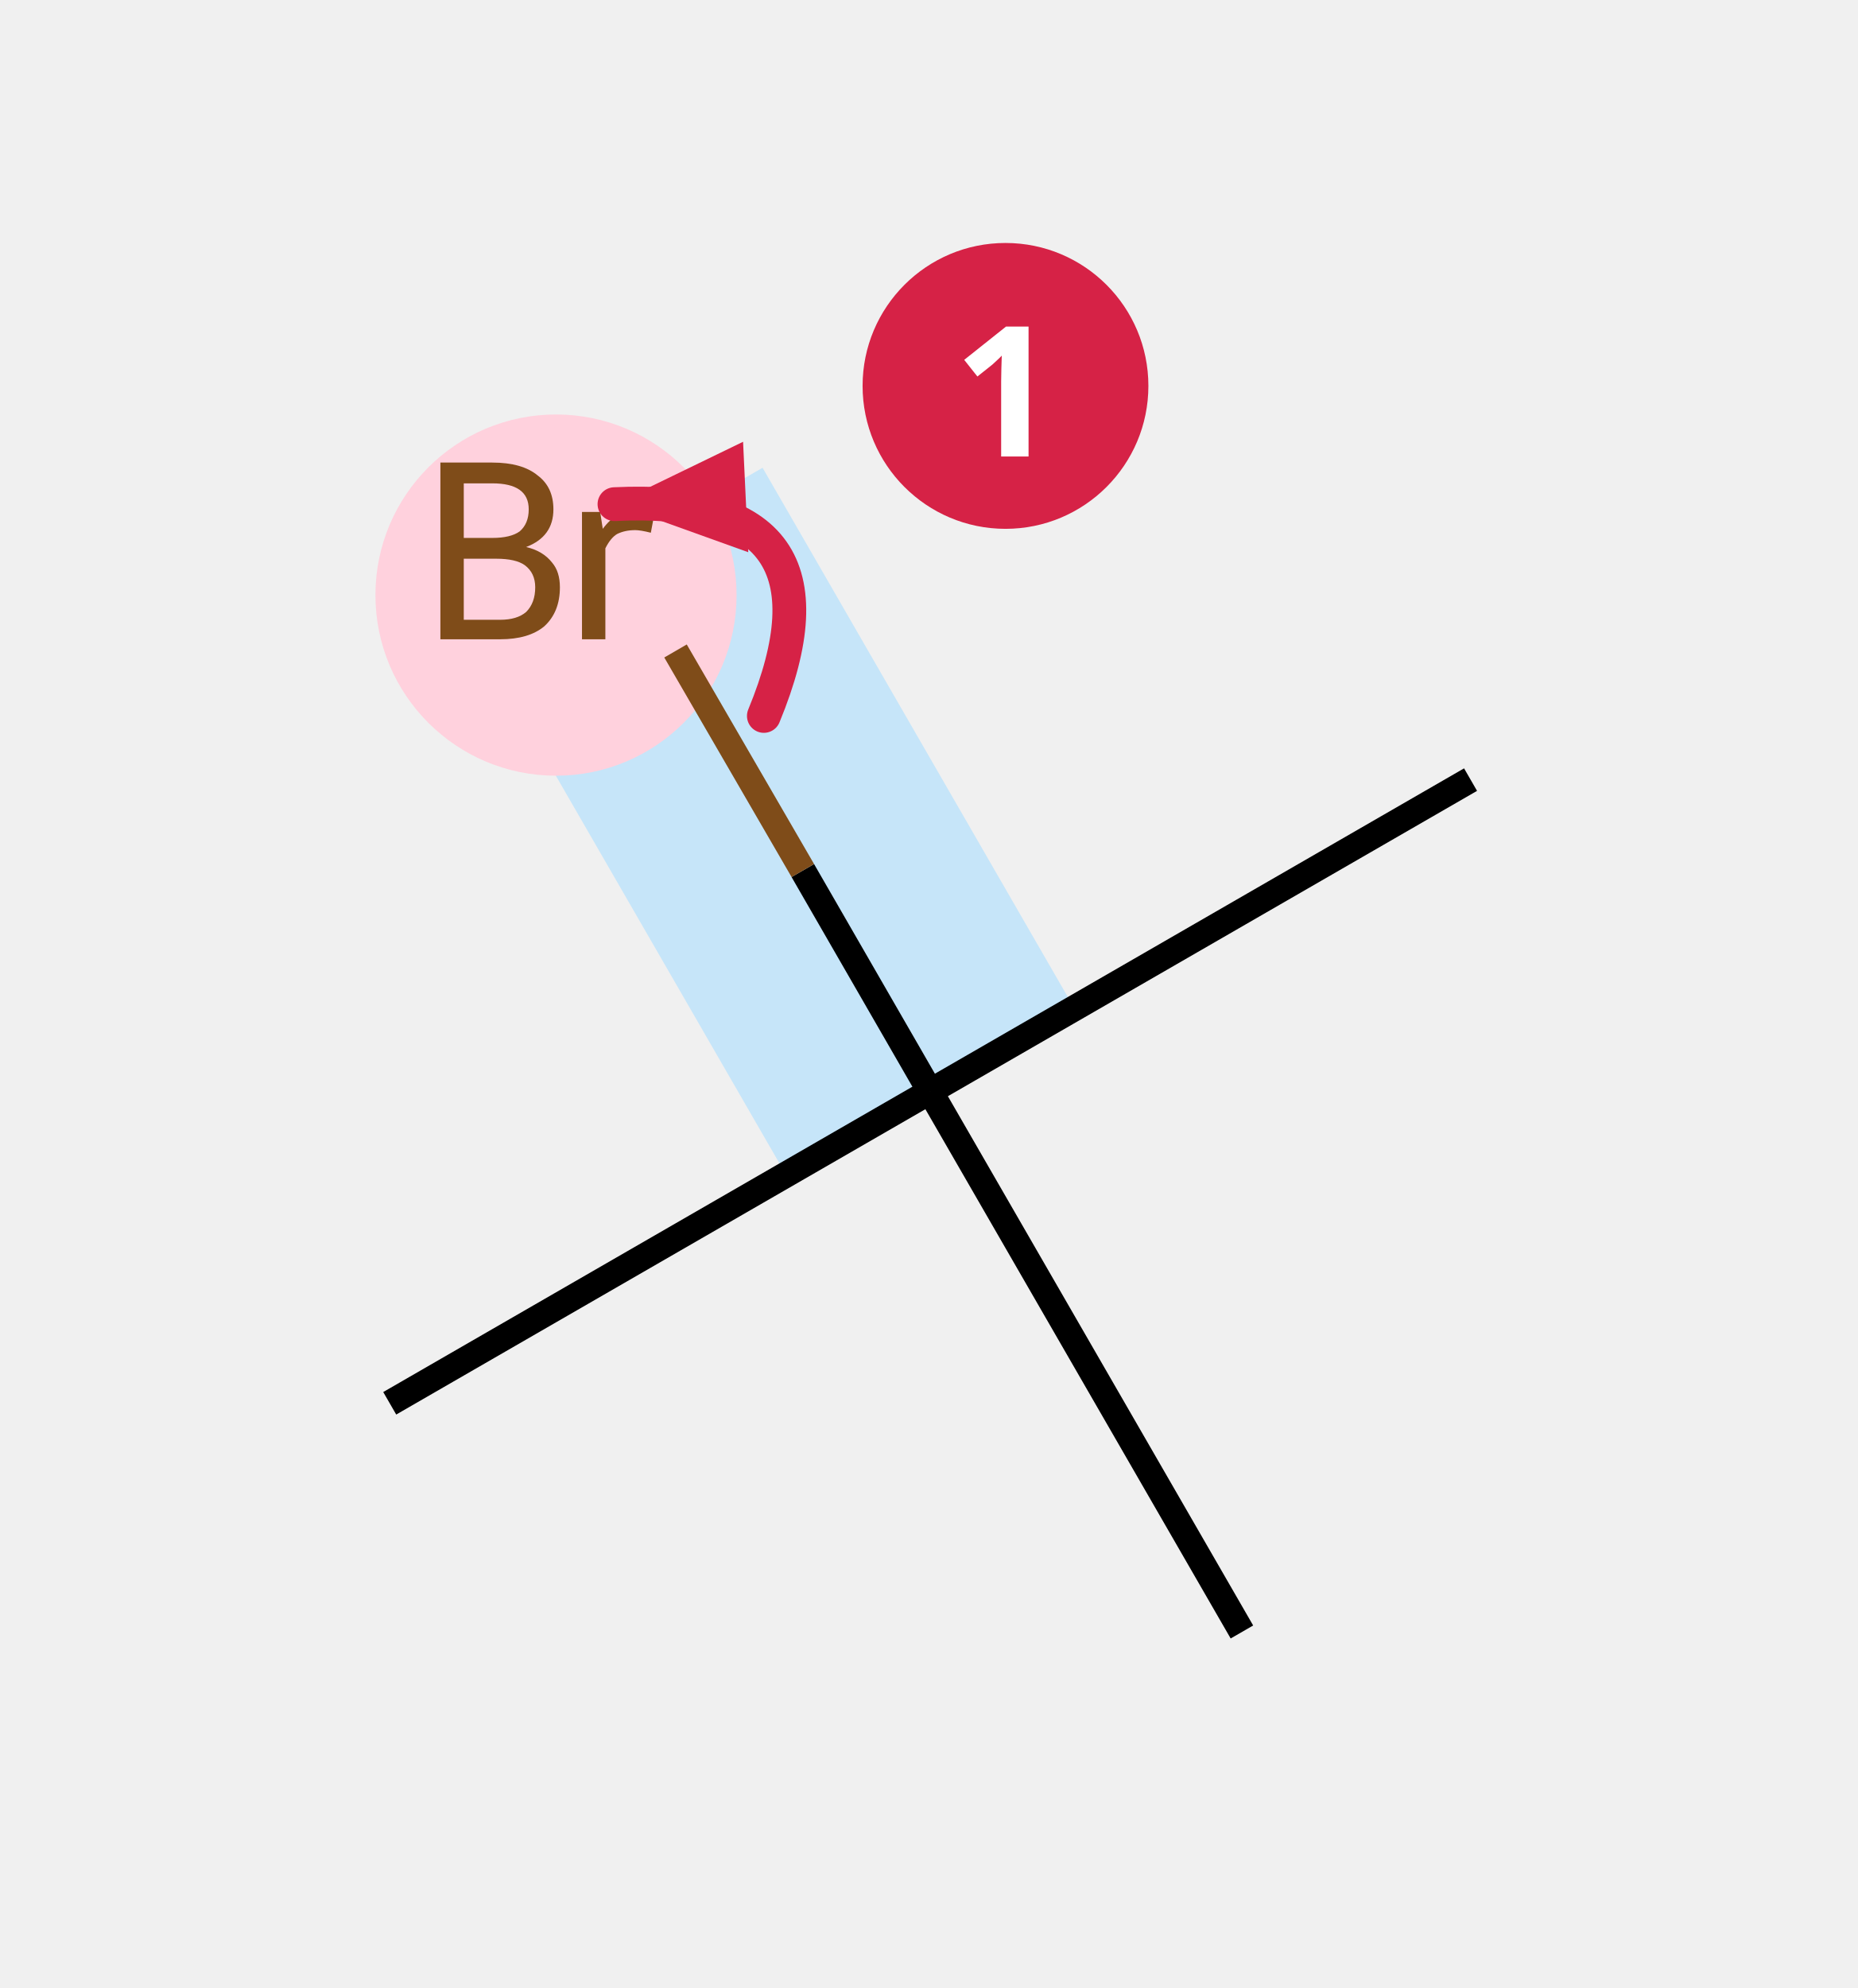
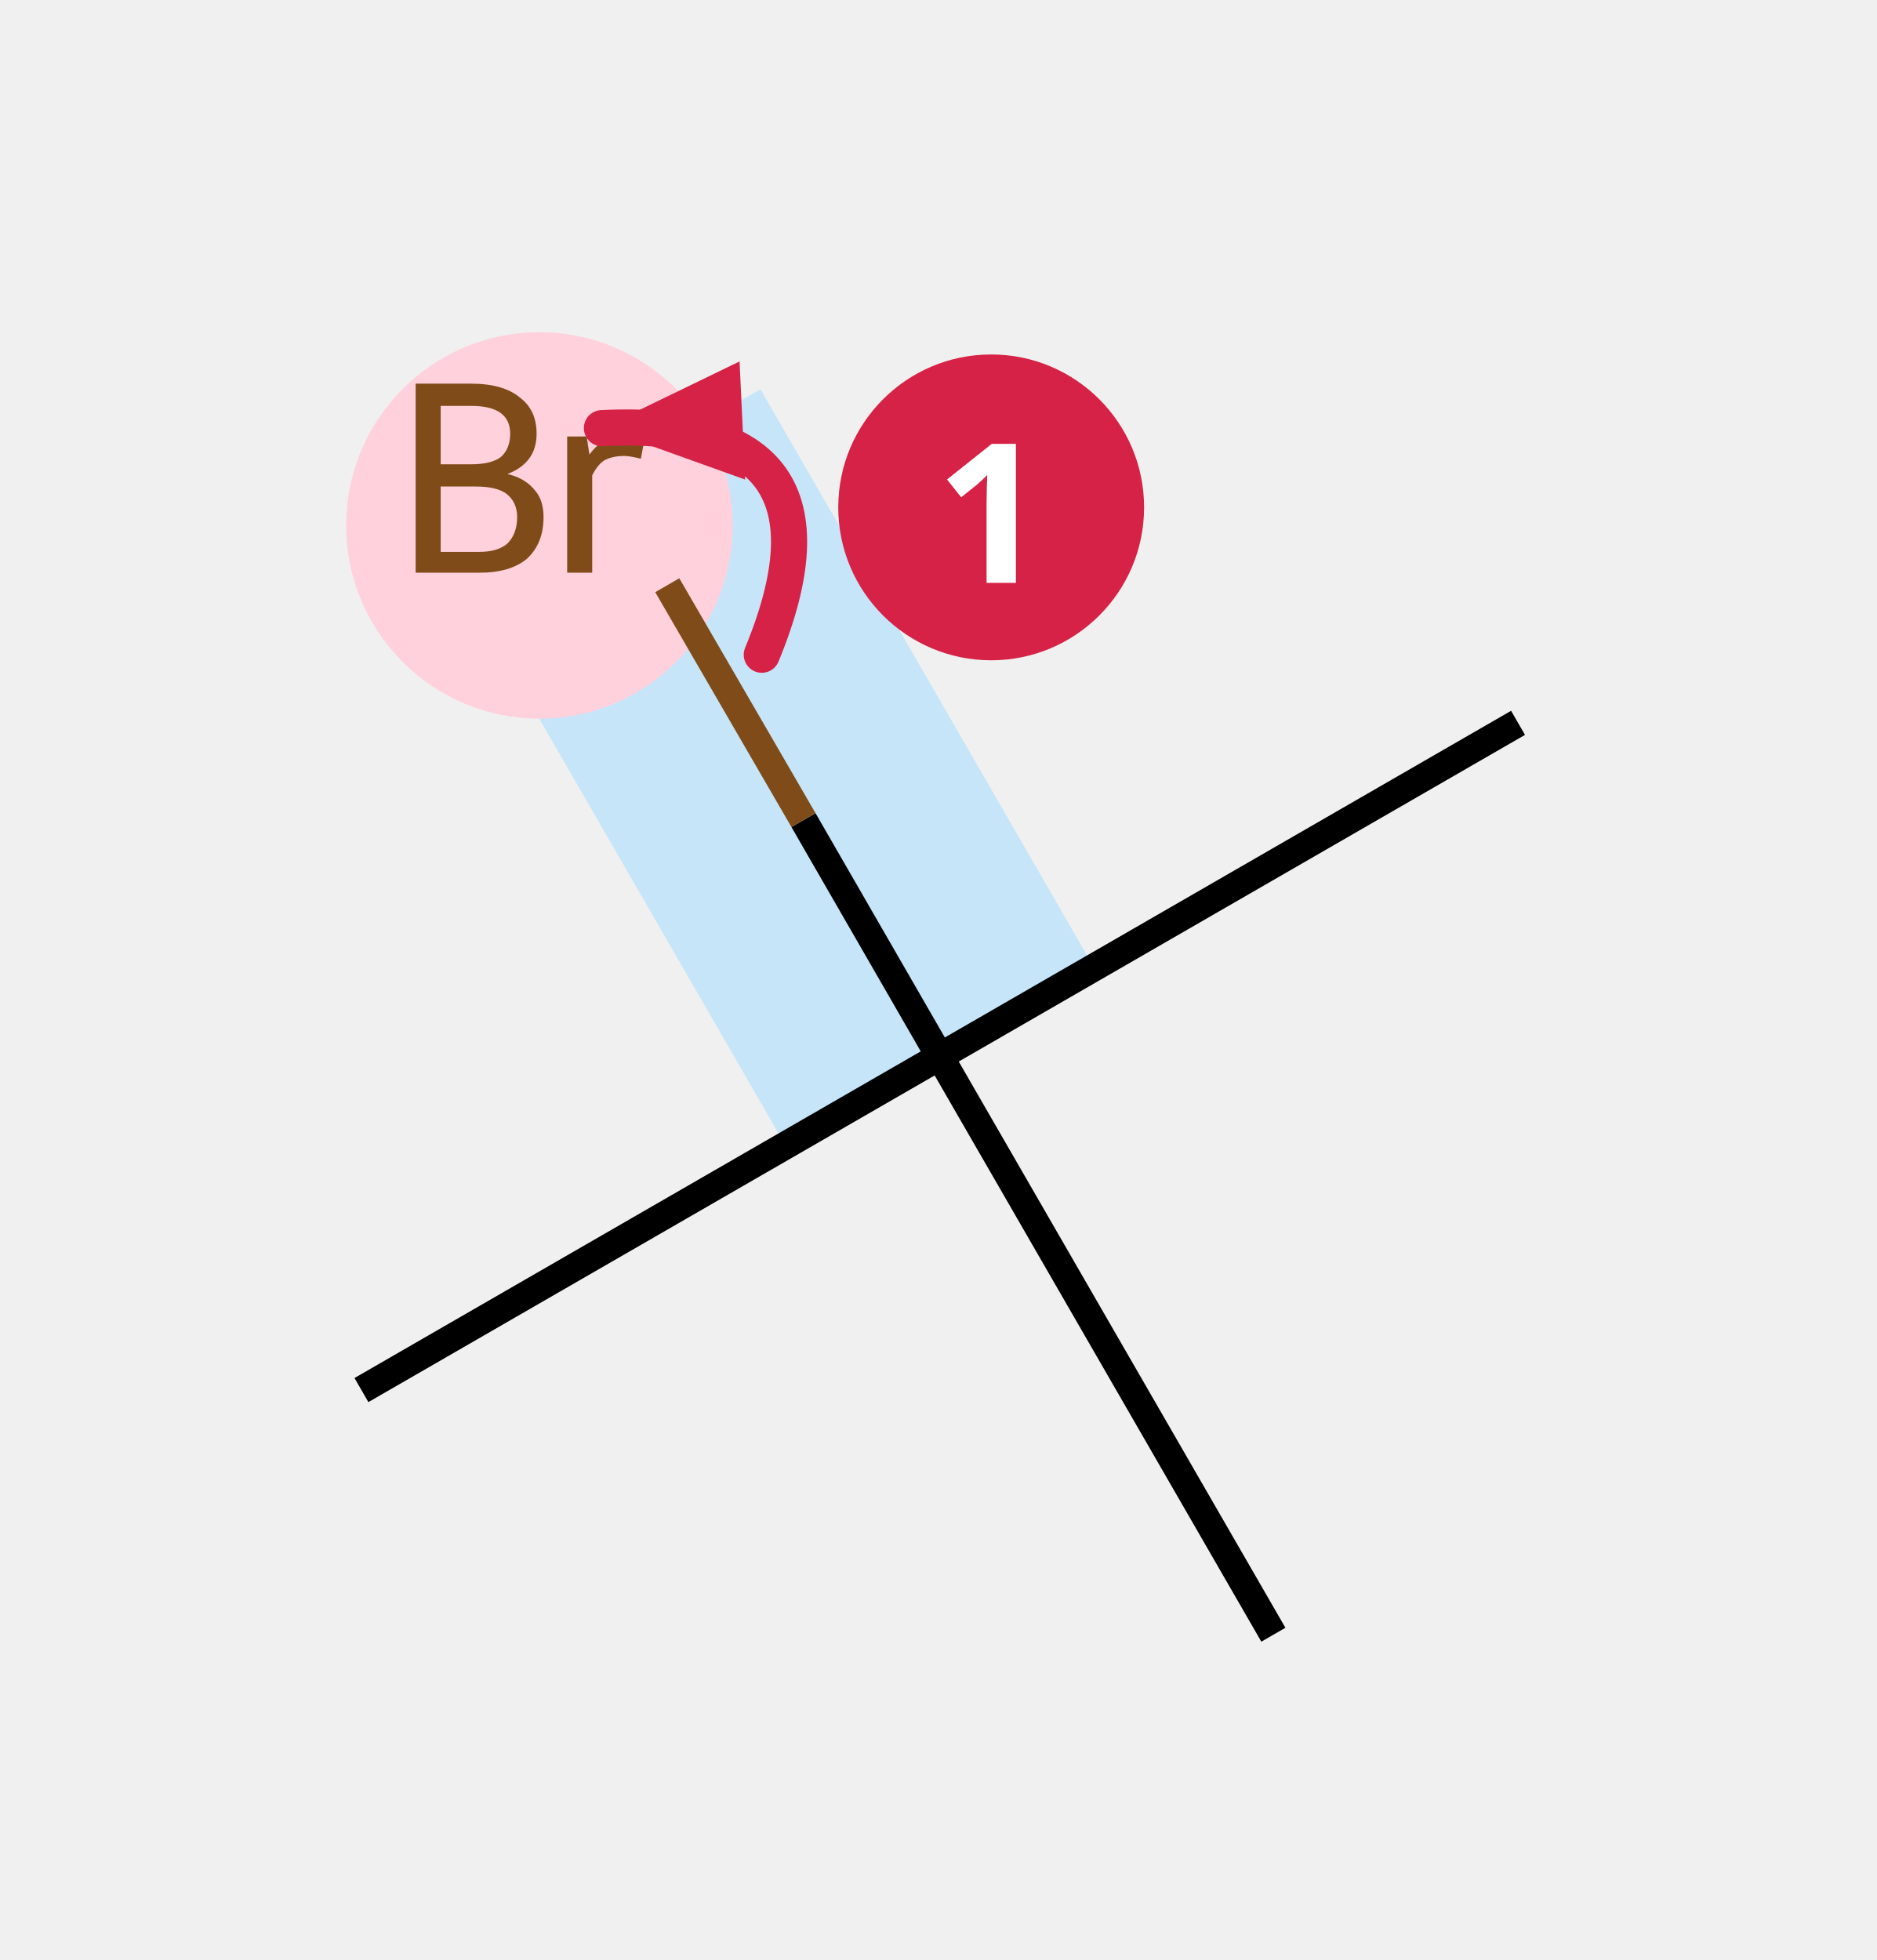
- <svg xmlns="http://www.w3.org/2000/svg" version="1.1" width="143px" height="153px" viewBox="0 -9 143 153">
+ <svg xmlns="http://www.w3.org/2000/svg" version="1.1" width="135px" height="141px" viewBox="4 -1 135 141">
  <g transform="translate(-48.4, -38.4)">
    <path class="bond-3 atom-1 atom-4" d="M 107.1,65.4 L 131.1,107.0 L 108.9,119.8 L 84.9,78.2 Z" style="fill:#C6E5F9;fill-rule:evenodd;fill-opacity:1;stroke:#C6E5F9;stroke-width:0.0px;stroke-linecap:butt;stroke-linejoin:miter;stroke-miterlimit:10;stroke-opacity:1;" />
    <ellipse cx="91.2" cy="75.2" rx="13.4" ry="13.4" class="atom-4" style="fill:#FFD1DD;fill-rule:evenodd;stroke:#FFD1DD;stroke-width:1.0px;stroke-linecap:butt;stroke-linejoin:miter;stroke-opacity:1" />
    <path class="bond-0 atom-0 atom-1" d="M 78.4,137.4 L 120.0,113.4" style="fill:none;fill-rule:evenodd;stroke:#000000;stroke-width:2.0px;stroke-linecap:butt;stroke-linejoin:miter;stroke-opacity:1" />
    <path class="bond-1 atom-1 atom-2" d="M 120.0,113.4 L 161.6,89.4" style="fill:none;fill-rule:evenodd;stroke:#000000;stroke-width:2.0px;stroke-linecap:butt;stroke-linejoin:miter;stroke-opacity:1" />
    <path class="bond-2 atom-1 atom-3" d="M 120.0,113.4 L 144.0,155.0" style="fill:none;fill-rule:evenodd;stroke:#000000;stroke-width:2.0px;stroke-linecap:butt;stroke-linejoin:miter;stroke-opacity:1" />
    <path class="bond-3 atom-1 atom-4" d="M 120.0,113.4 L 110.2,96.4" style="fill:none;fill-rule:evenodd;stroke:#000000;stroke-width:2.0px;stroke-linecap:butt;stroke-linejoin:miter;stroke-opacity:1" />
    <path class="bond-3 atom-1 atom-4" d="M 110.2,96.4 L 100.4,79.5" style="fill:none;fill-rule:evenodd;stroke:#7F4C19;stroke-width:2.0px;stroke-linecap:butt;stroke-linejoin:miter;stroke-opacity:1" />
    <path class="atom-4" d="M 88.9 71.5 Q 90.2 71.8, 90.9 72.7 Q 91.5 73.4, 91.5 74.6 Q 91.5 76.5, 90.3 77.6 Q 89.1 78.6, 86.9 78.6 L 82.3 78.6 L 82.3 65.0 L 86.3 65.0 Q 88.6 65.0, 89.8 66.0 Q 91.0 66.9, 91.0 68.6 Q 91.0 70.7, 88.9 71.5 M 84.1 66.6 L 84.1 70.8 L 86.3 70.8 Q 87.7 70.8, 88.4 70.3 Q 89.1 69.7, 89.1 68.6 Q 89.1 66.6, 86.3 66.6 L 84.1 66.6 M 86.9 77.1 Q 88.2 77.1, 88.9 76.5 Q 89.6 75.8, 89.6 74.6 Q 89.6 73.5, 88.8 72.9 Q 88.1 72.4, 86.6 72.4 L 84.1 72.4 L 84.1 77.1 L 86.9 77.1 " fill="#7F4C19" />
    <path class="atom-4" d="M 94.6 68.8 L 94.8 70.1 Q 95.9 68.6, 97.6 68.6 Q 98.1 68.6, 98.8 68.8 L 98.5 70.4 Q 97.7 70.2, 97.3 70.2 Q 96.5 70.2, 95.9 70.5 Q 95.4 70.8, 95.0 71.6 L 95.0 78.6 L 93.2 78.6 L 93.2 68.8 L 94.6 68.8 " fill="#7F4C19" />
  </g>
  <path d="M 58.8,46.1 Q 65.9,28.9 47.3,29.8" fill="none" stroke="#D62246" stroke-width="2.6" stroke-linecap="round" />
  <polygon points="47.3,29.8 57.2,25.0 57.6,33.5" fill="#D62246" />
-   <circle cx="77.4" cy="20.7" r="11" fill="#D62246" />
-   <text x="77.4" y="20.7" text-anchor="middle" dominant-baseline="central" font-family="Karla, sans-serif" font-size="14" font-weight="700" fill="#FFFFFF">1</text>
+   <circle cx="75.3" cy="35.5" r="11" fill="#D62246" />
+   <text x="75.3" y="35.5" text-anchor="middle" dominant-baseline="central" font-family="Karla, sans-serif" font-size="14" font-weight="700" fill="#FFFFFF">1</text>
</svg>
